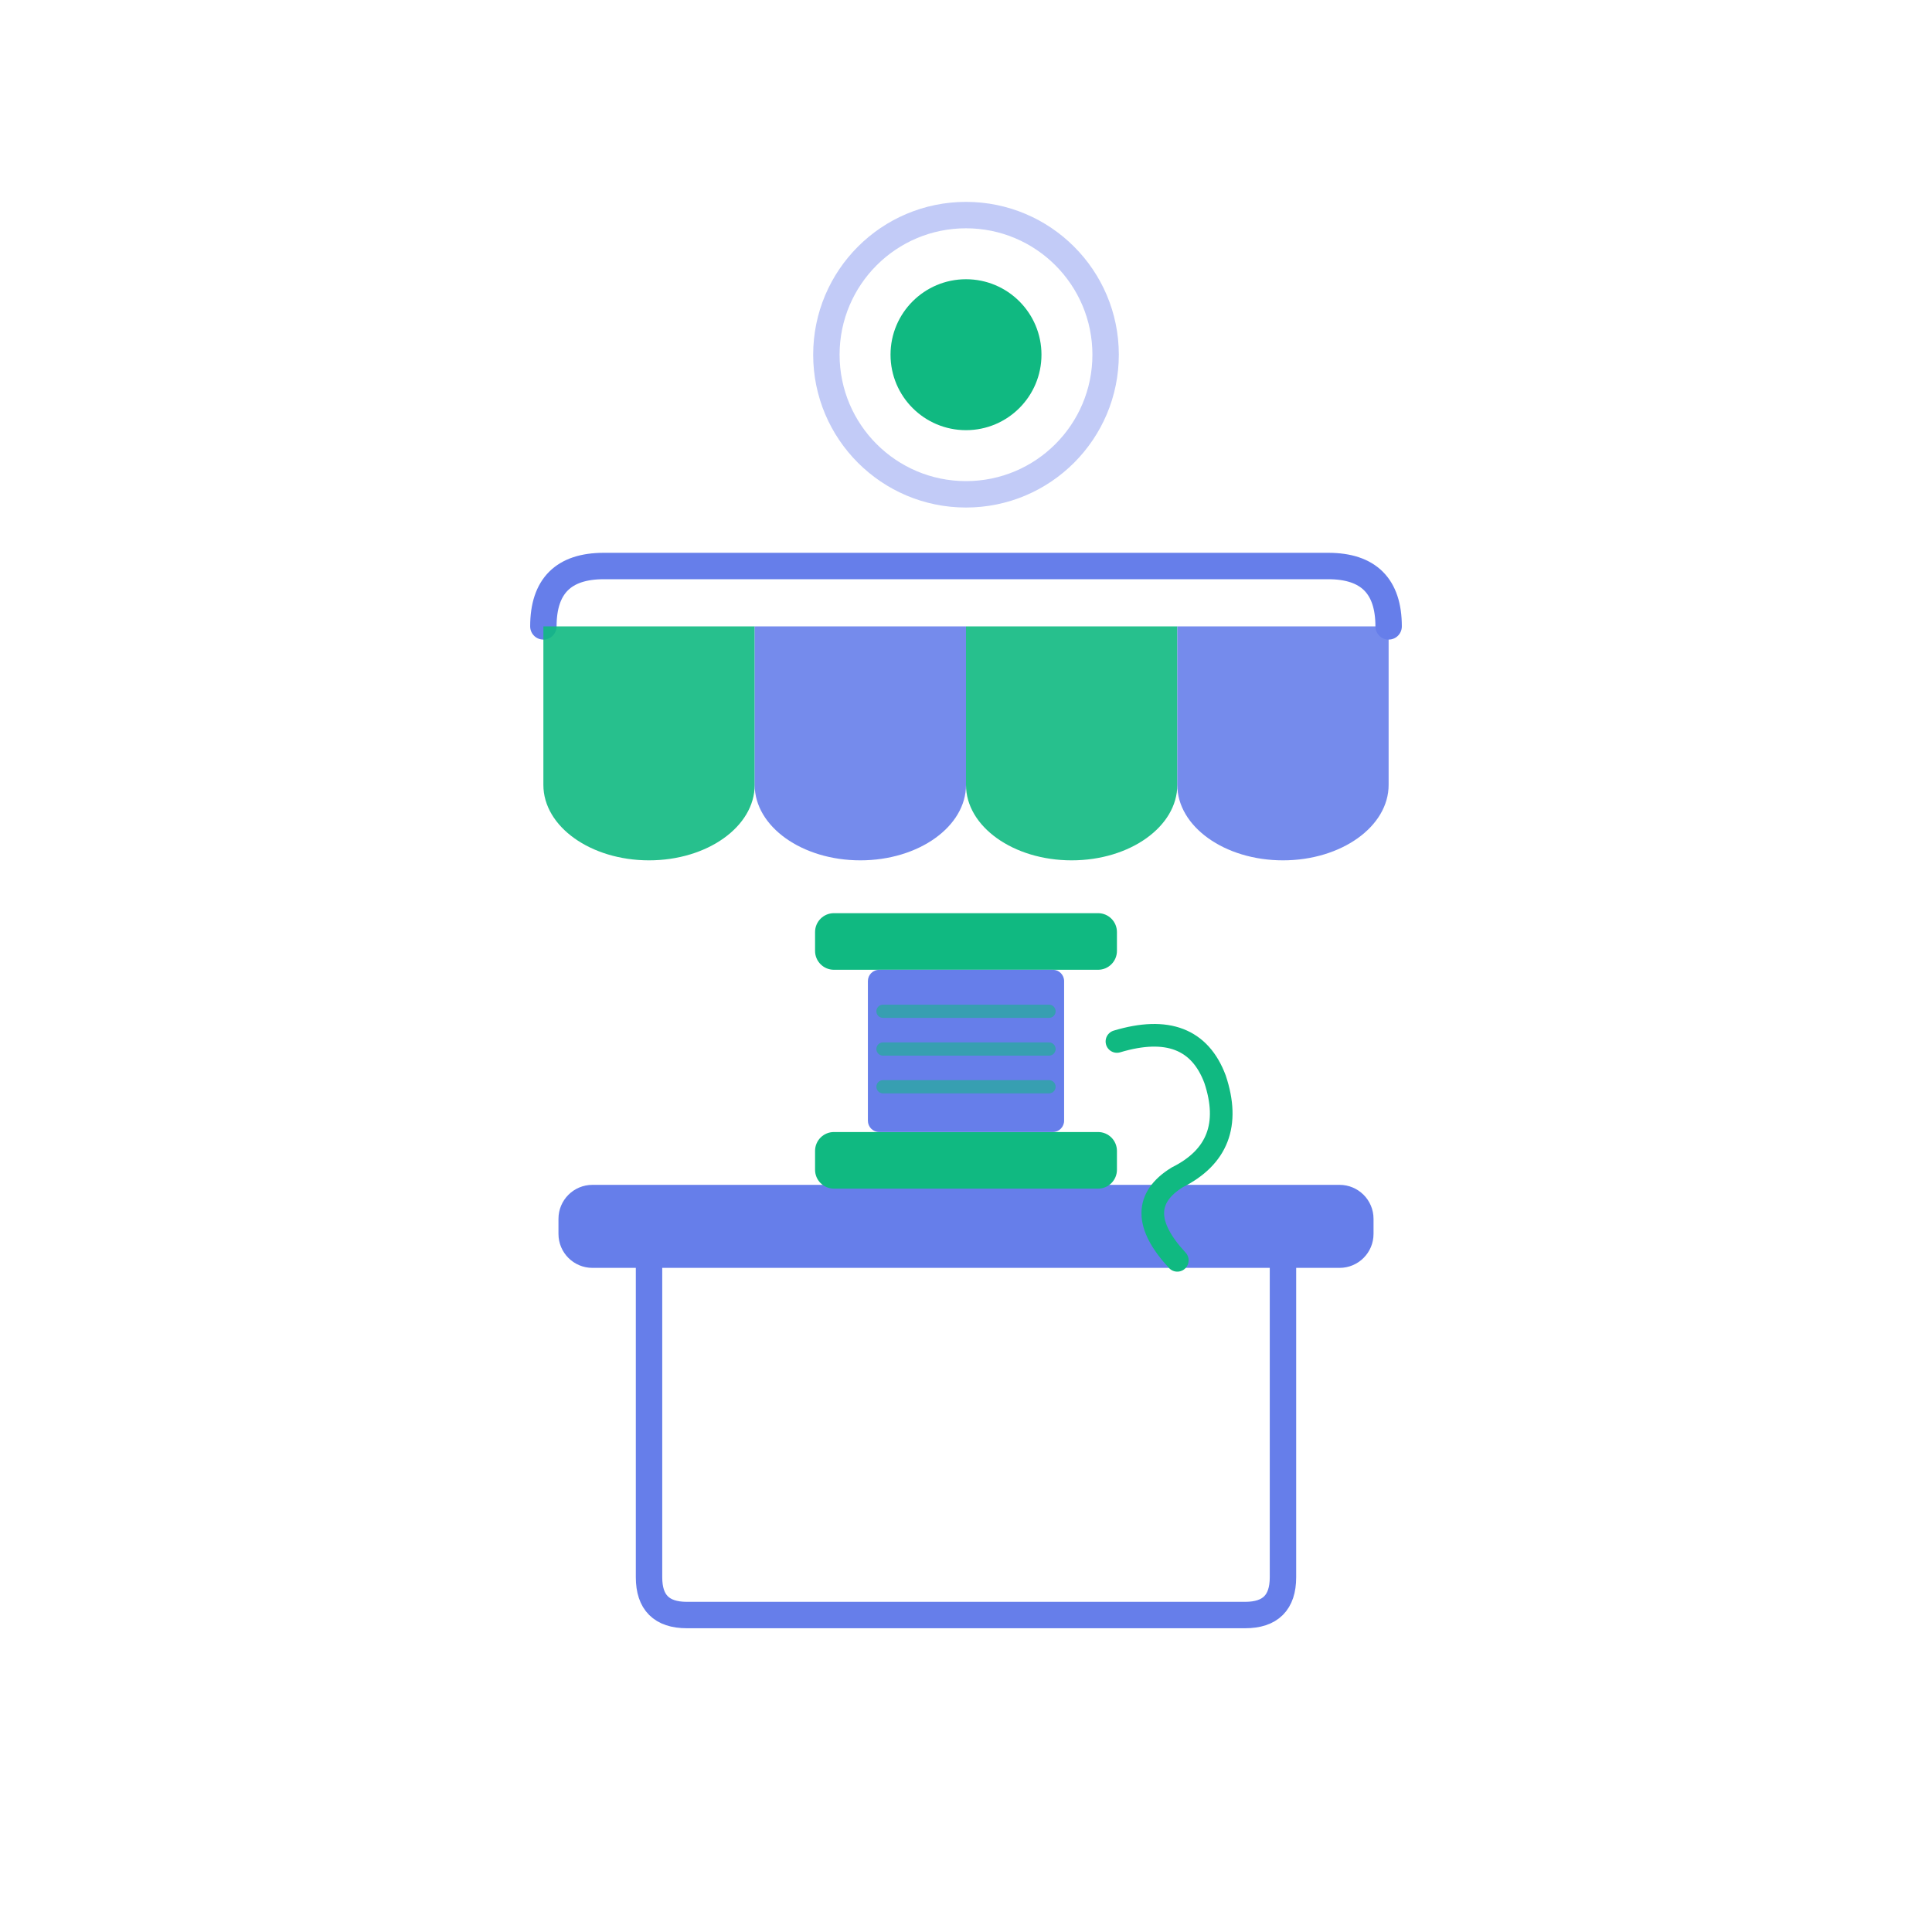
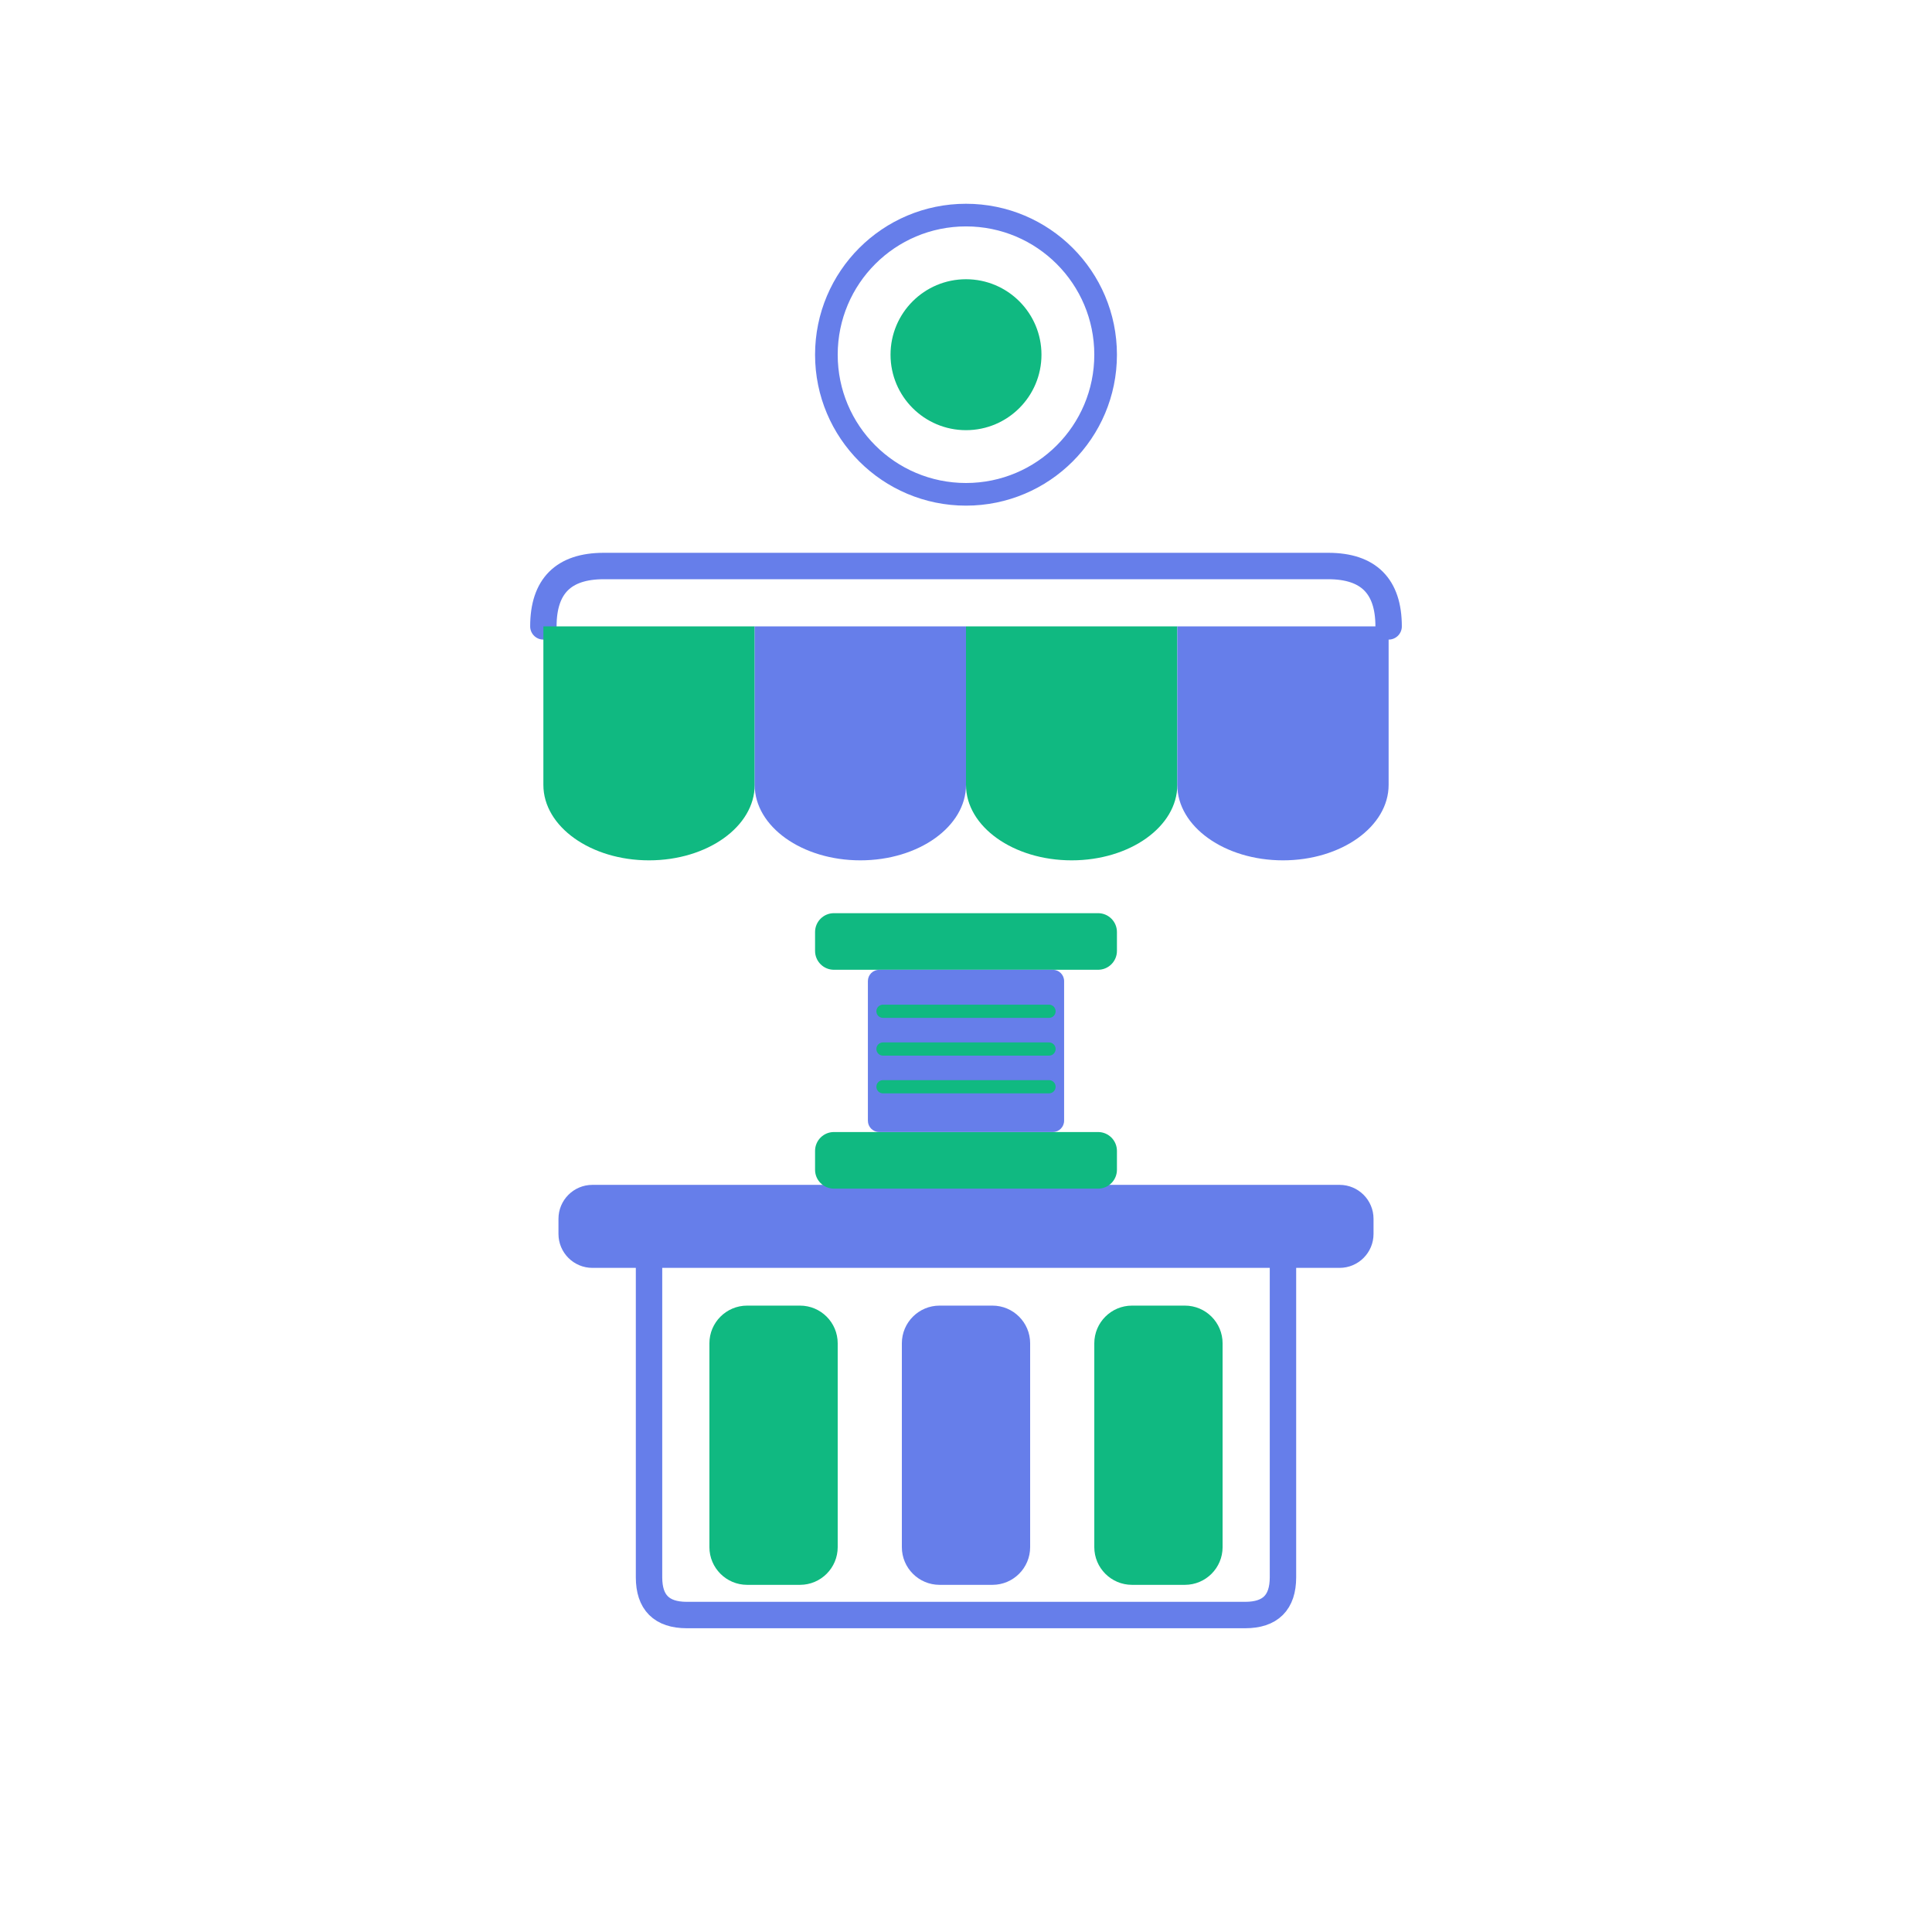
<svg xmlns="http://www.w3.org/2000/svg" width="512" height="512" viewBox="0 0 512 512" role="img">
  <rect width="512" height="512" fill="#ffffff" />
  <g transform="translate(0,14)">
    <circle cx="256" cy="80" r="20" fill="#10B981" />
-     <circle cx="256" cy="80" r="37" fill="none" stroke="#667EEA" stroke-width="7" opacity="0.4" />
+     <circle cx="256" cy="80" r="37" fill="none" stroke="#667EEA" stroke-width="6" />
    <path d="M144 152 q0 -16 16 -16 h192 q16 0 16 16" fill="none" stroke="#667EEA" stroke-width="7" stroke-linecap="round" />
-     <path d="M144 152 h56 v42 a28 20 0 0 1 -56 0 z" fill="#10B981" opacity="0.9" />
-     <path d="M200 152 h56 v42 a28 20 0 0 1 -56 0 z" fill="#667EEA" opacity="0.9" />
-     <path d="M256 152 h56 v42 a28 20 0 0 1 -56 0 z" fill="#10B981" opacity="0.9" />
-     <path d="M312 152 h56 v42 a28 20 0 0 1 -56 0 z" fill="#667EEA" opacity="0.9" />
+     <path d="M144 152 h56 v42 a28 20 0 0 1 -56 0 z" fill="#10B981" />
+     <path d="M200 152 h56 v42 a28 20 0 0 1 -56 0 z" fill="#667EEA" />
+     <path d="M256 152 h56 v42 a28 20 0 0 1 -56 0 z" fill="#10B981" />
+     <path d="M312 152 h56 v42 a28 20 0 0 1 -56 0 z" fill="#667EEA" />
+     <rect x="188" y="332" width="34" height="74" rx="10" fill="#10B981" />
+     <rect x="239" y="332" width="34" height="74" rx="10" fill="#667EEA" />
+     <rect x="290" y="332" width="34" height="74" rx="10" fill="#10B981" />
    <path d="M172 320 v84 q0 10 10 10 h148 q10 0 10 -10 v-84" fill="none" stroke="#667EEA" stroke-width="7" stroke-linecap="round" />
    <rect x="148" y="300" width="216" height="22" rx="9" fill="#667EEA" />
    <rect x="216" y="228" width="80" height="15" rx="5" fill="#10B981" />
    <rect x="216" y="286" width="80" height="15" rx="5" fill="#10B981" />
    <rect x="230" y="243" width="52" height="43" rx="3" fill="#667EEA" />
-     <path d="M234 254 h44 M234 264 h44 M234 274 h44" fill="none" stroke="#10B981" stroke-width="3.5" stroke-linecap="round" opacity="0.55" />
-     <path d="M296 262 q20 -6 26 10 q6 18 -10 26 q-13 8 0 22" fill="none" stroke="#10B981" stroke-width="6" stroke-linecap="round" />
+     <path d="M234 254 h44 M234 264 h44 M234 274 h44" fill="none" stroke="#10B981" stroke-width="3.5" stroke-linecap="round" />
  </g>
</svg>
